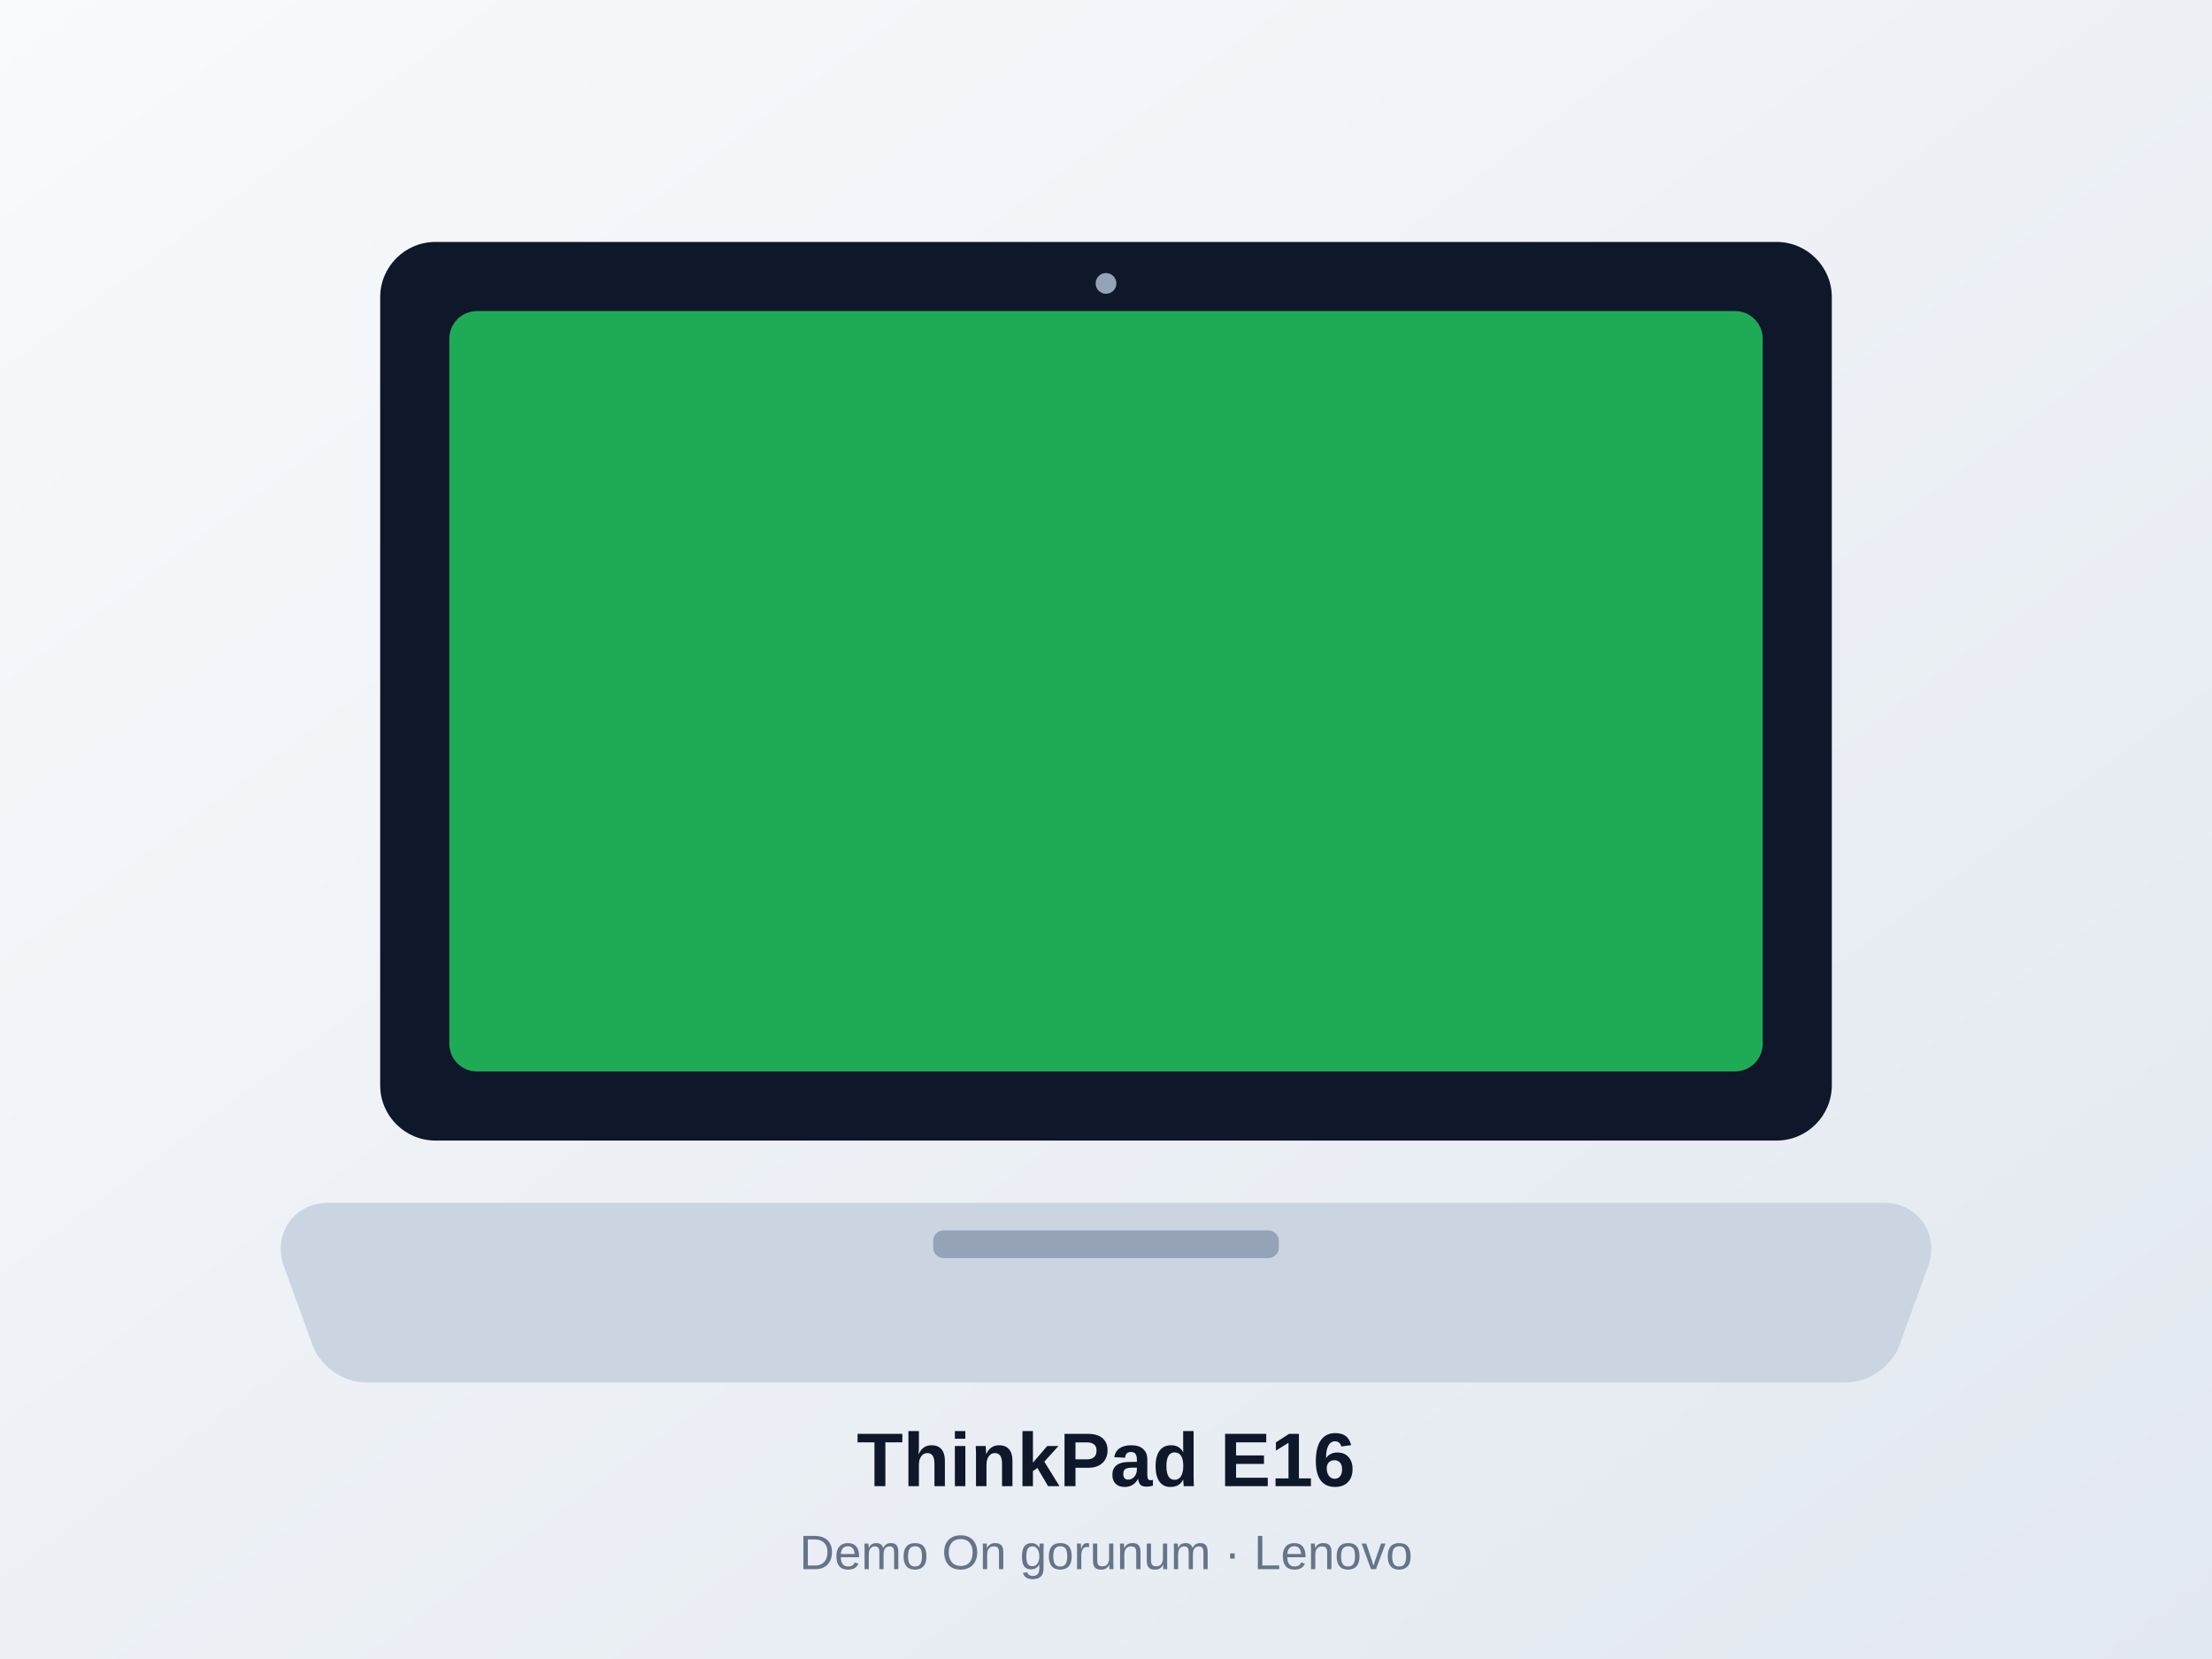
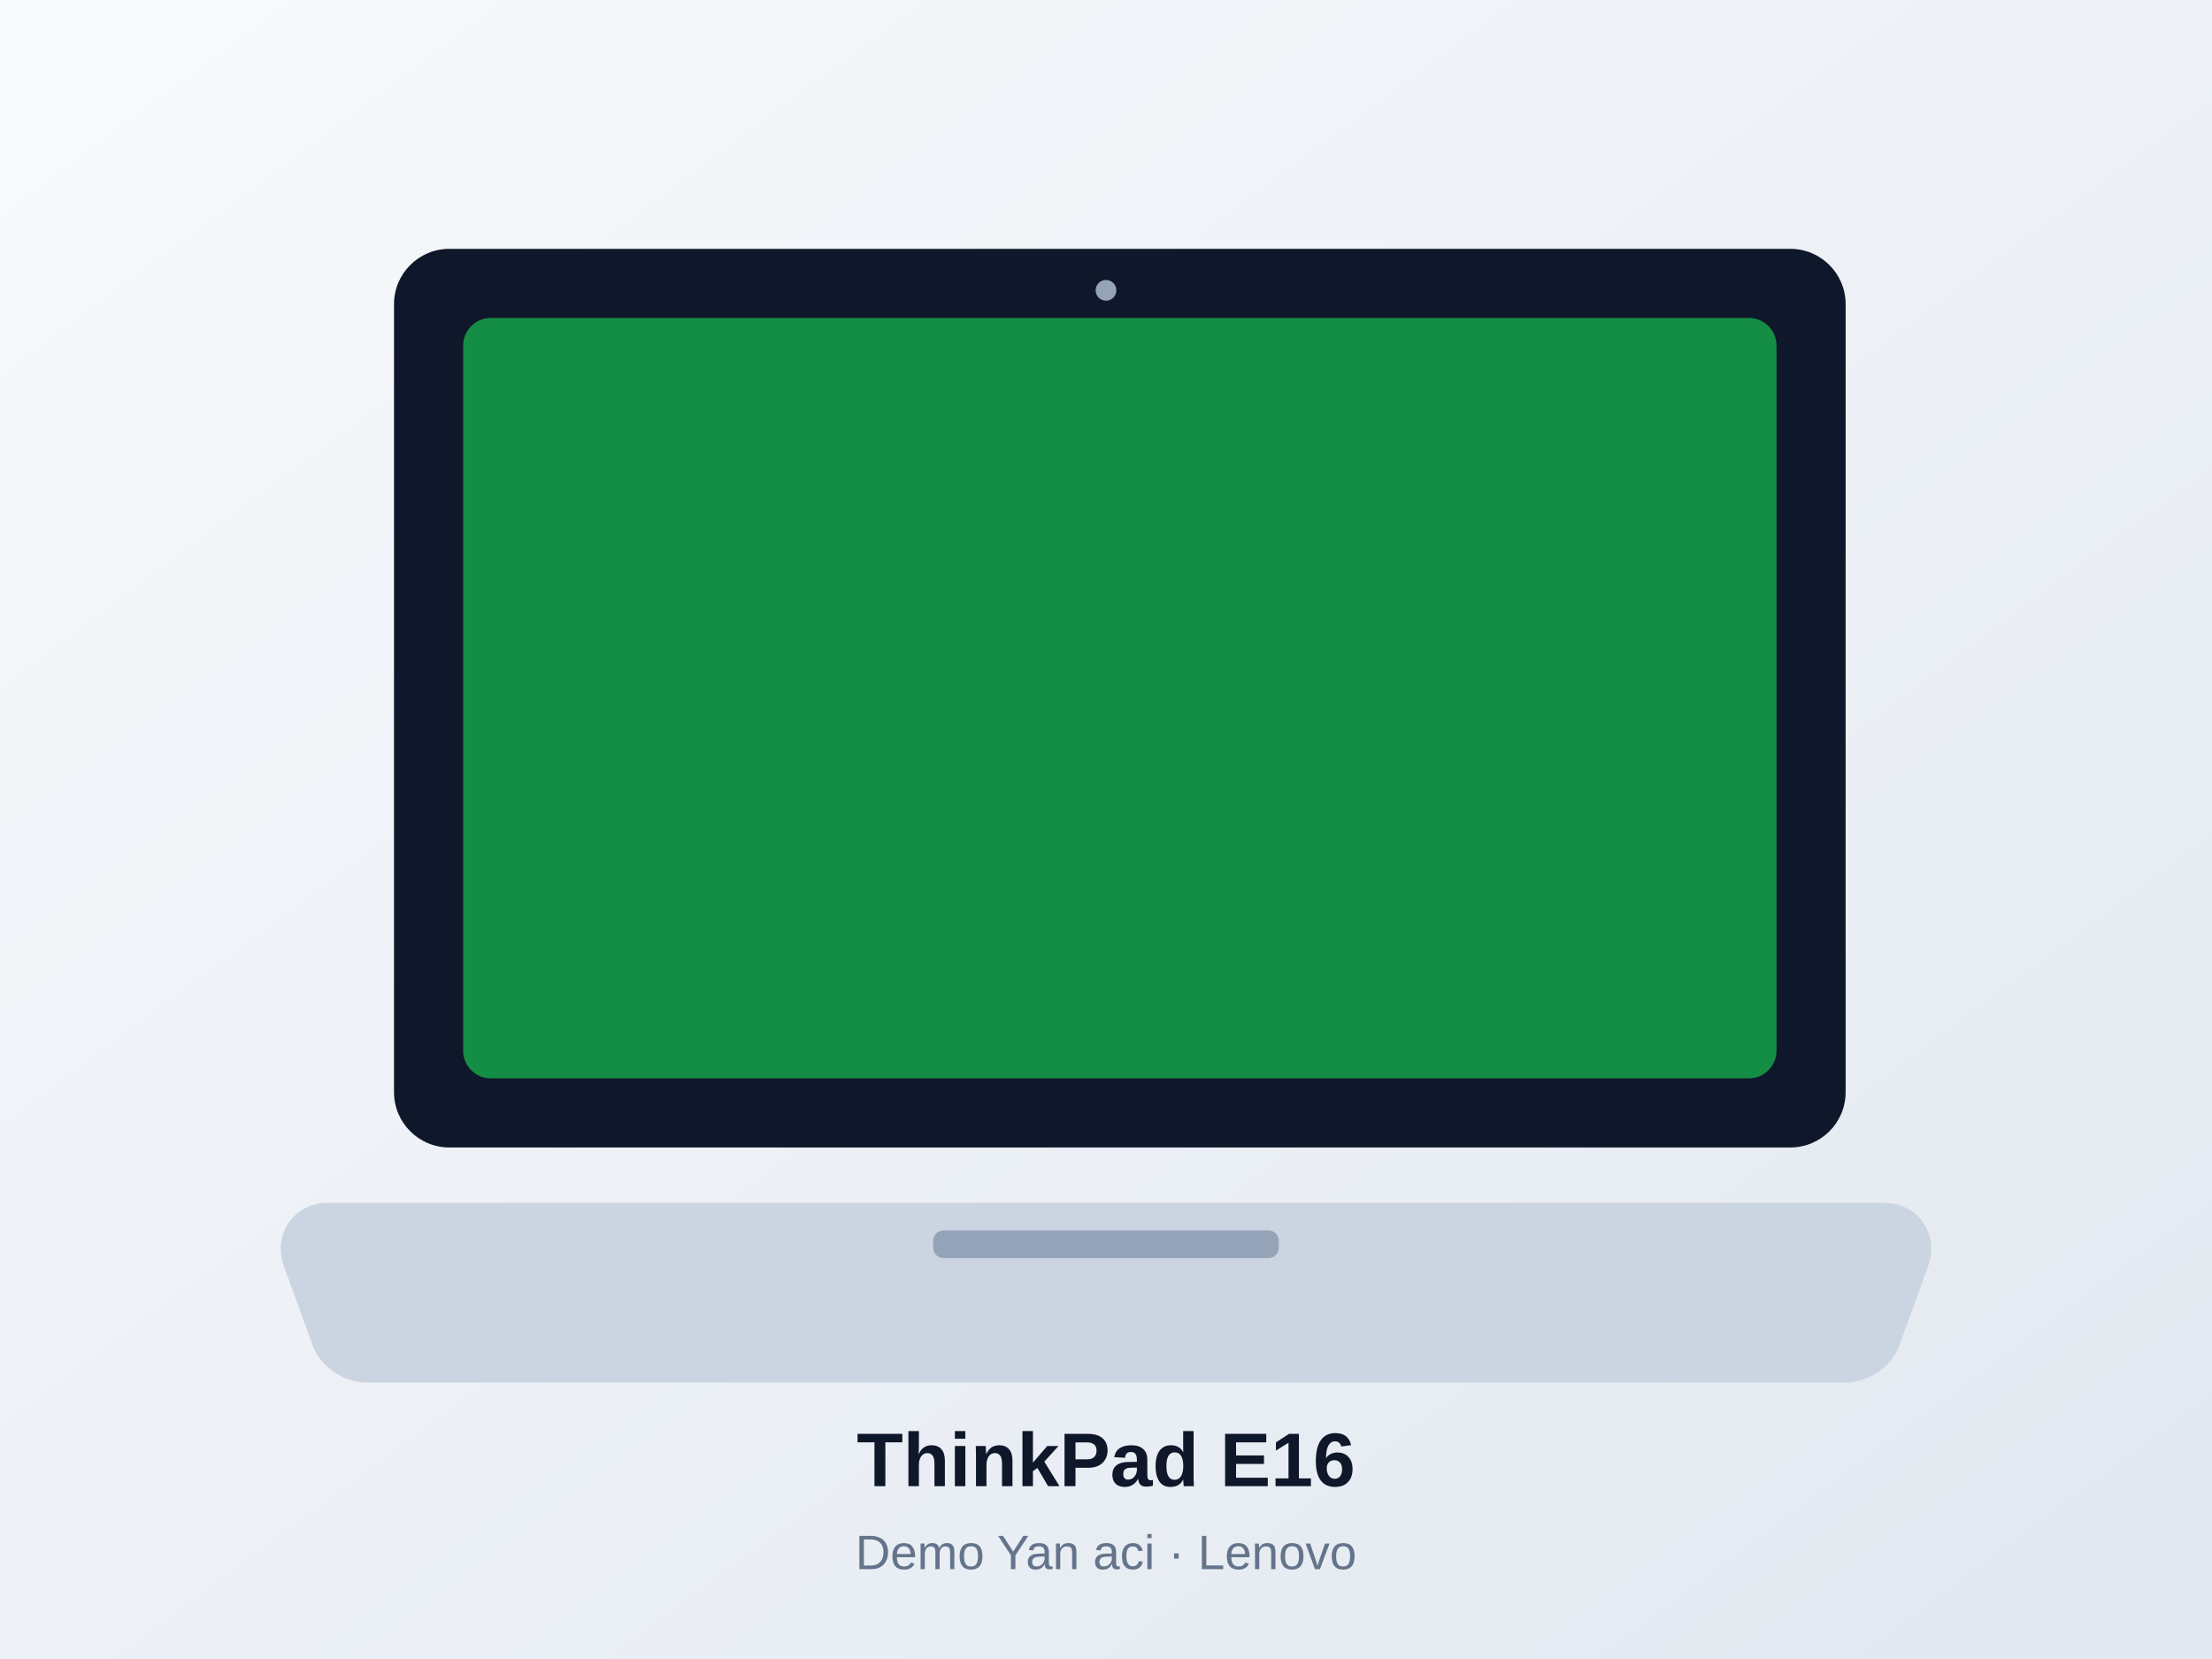
- <svg xmlns="http://www.w3.org/2000/svg" width="640" height="480" viewBox="0 0 640 480" role="img" aria-label="ThinkPad E16 Kapak">
+ <svg xmlns="http://www.w3.org/2000/svg" width="640" height="480" viewBox="0 0 640 480" role="img" aria-label="ThinkPad E16 Yan">
  <defs>
    <linearGradient id="bg" x1="0" y1="0" x2="1" y2="1">
      <stop offset="0%" stop-color="#f8fafc" />
      <stop offset="100%" stop-color="#e2e8f0" />
    </linearGradient>
  </defs>
  <rect width="640" height="480" fill="url(#bg)" />
-   <rect x="110" y="70" width="420" height="260" rx="16" fill="#0f172a" />
-   <rect x="130" y="90" width="380" height="220" rx="8" fill="#22c55e" opacity="0.85" />
-   <circle cx="320" cy="82" r="3" fill="#94a3b8" />
+   <rect x="114" y="72" width="420" height="260" rx="16" fill="#0f172a" />
+   <rect x="134" y="92" width="380" height="220" rx="8" fill="#16a34a" opacity="0.85" />
+   <circle cx="320" cy="84" r="3" fill="#94a3b8" />
  <path d="M95 348h450c10 0 16 9 13 18l-8 22c-2 7-9 12-16 12H106c-7 0-14-5-16-12l-8-22c-3-9 3-18 13-18z" fill="#cbd5e1" />
  <rect x="270" y="356" width="100" height="8" rx="3" fill="#94a3b8" />
  <text x="320" y="430" text-anchor="middle" font-family="Arial, Helvetica, sans-serif" font-size="22" font-weight="700" fill="#0f172a">ThinkPad E16</text>
-   <text x="320" y="454" text-anchor="middle" font-family="Arial, Helvetica, sans-serif" font-size="14" fill="#64748b">Demo On gorunum · Lenovo</text>
+   <text x="320" y="454" text-anchor="middle" font-family="Arial, Helvetica, sans-serif" font-size="14" fill="#64748b">Demo Yan aci · Lenovo</text>
</svg>
